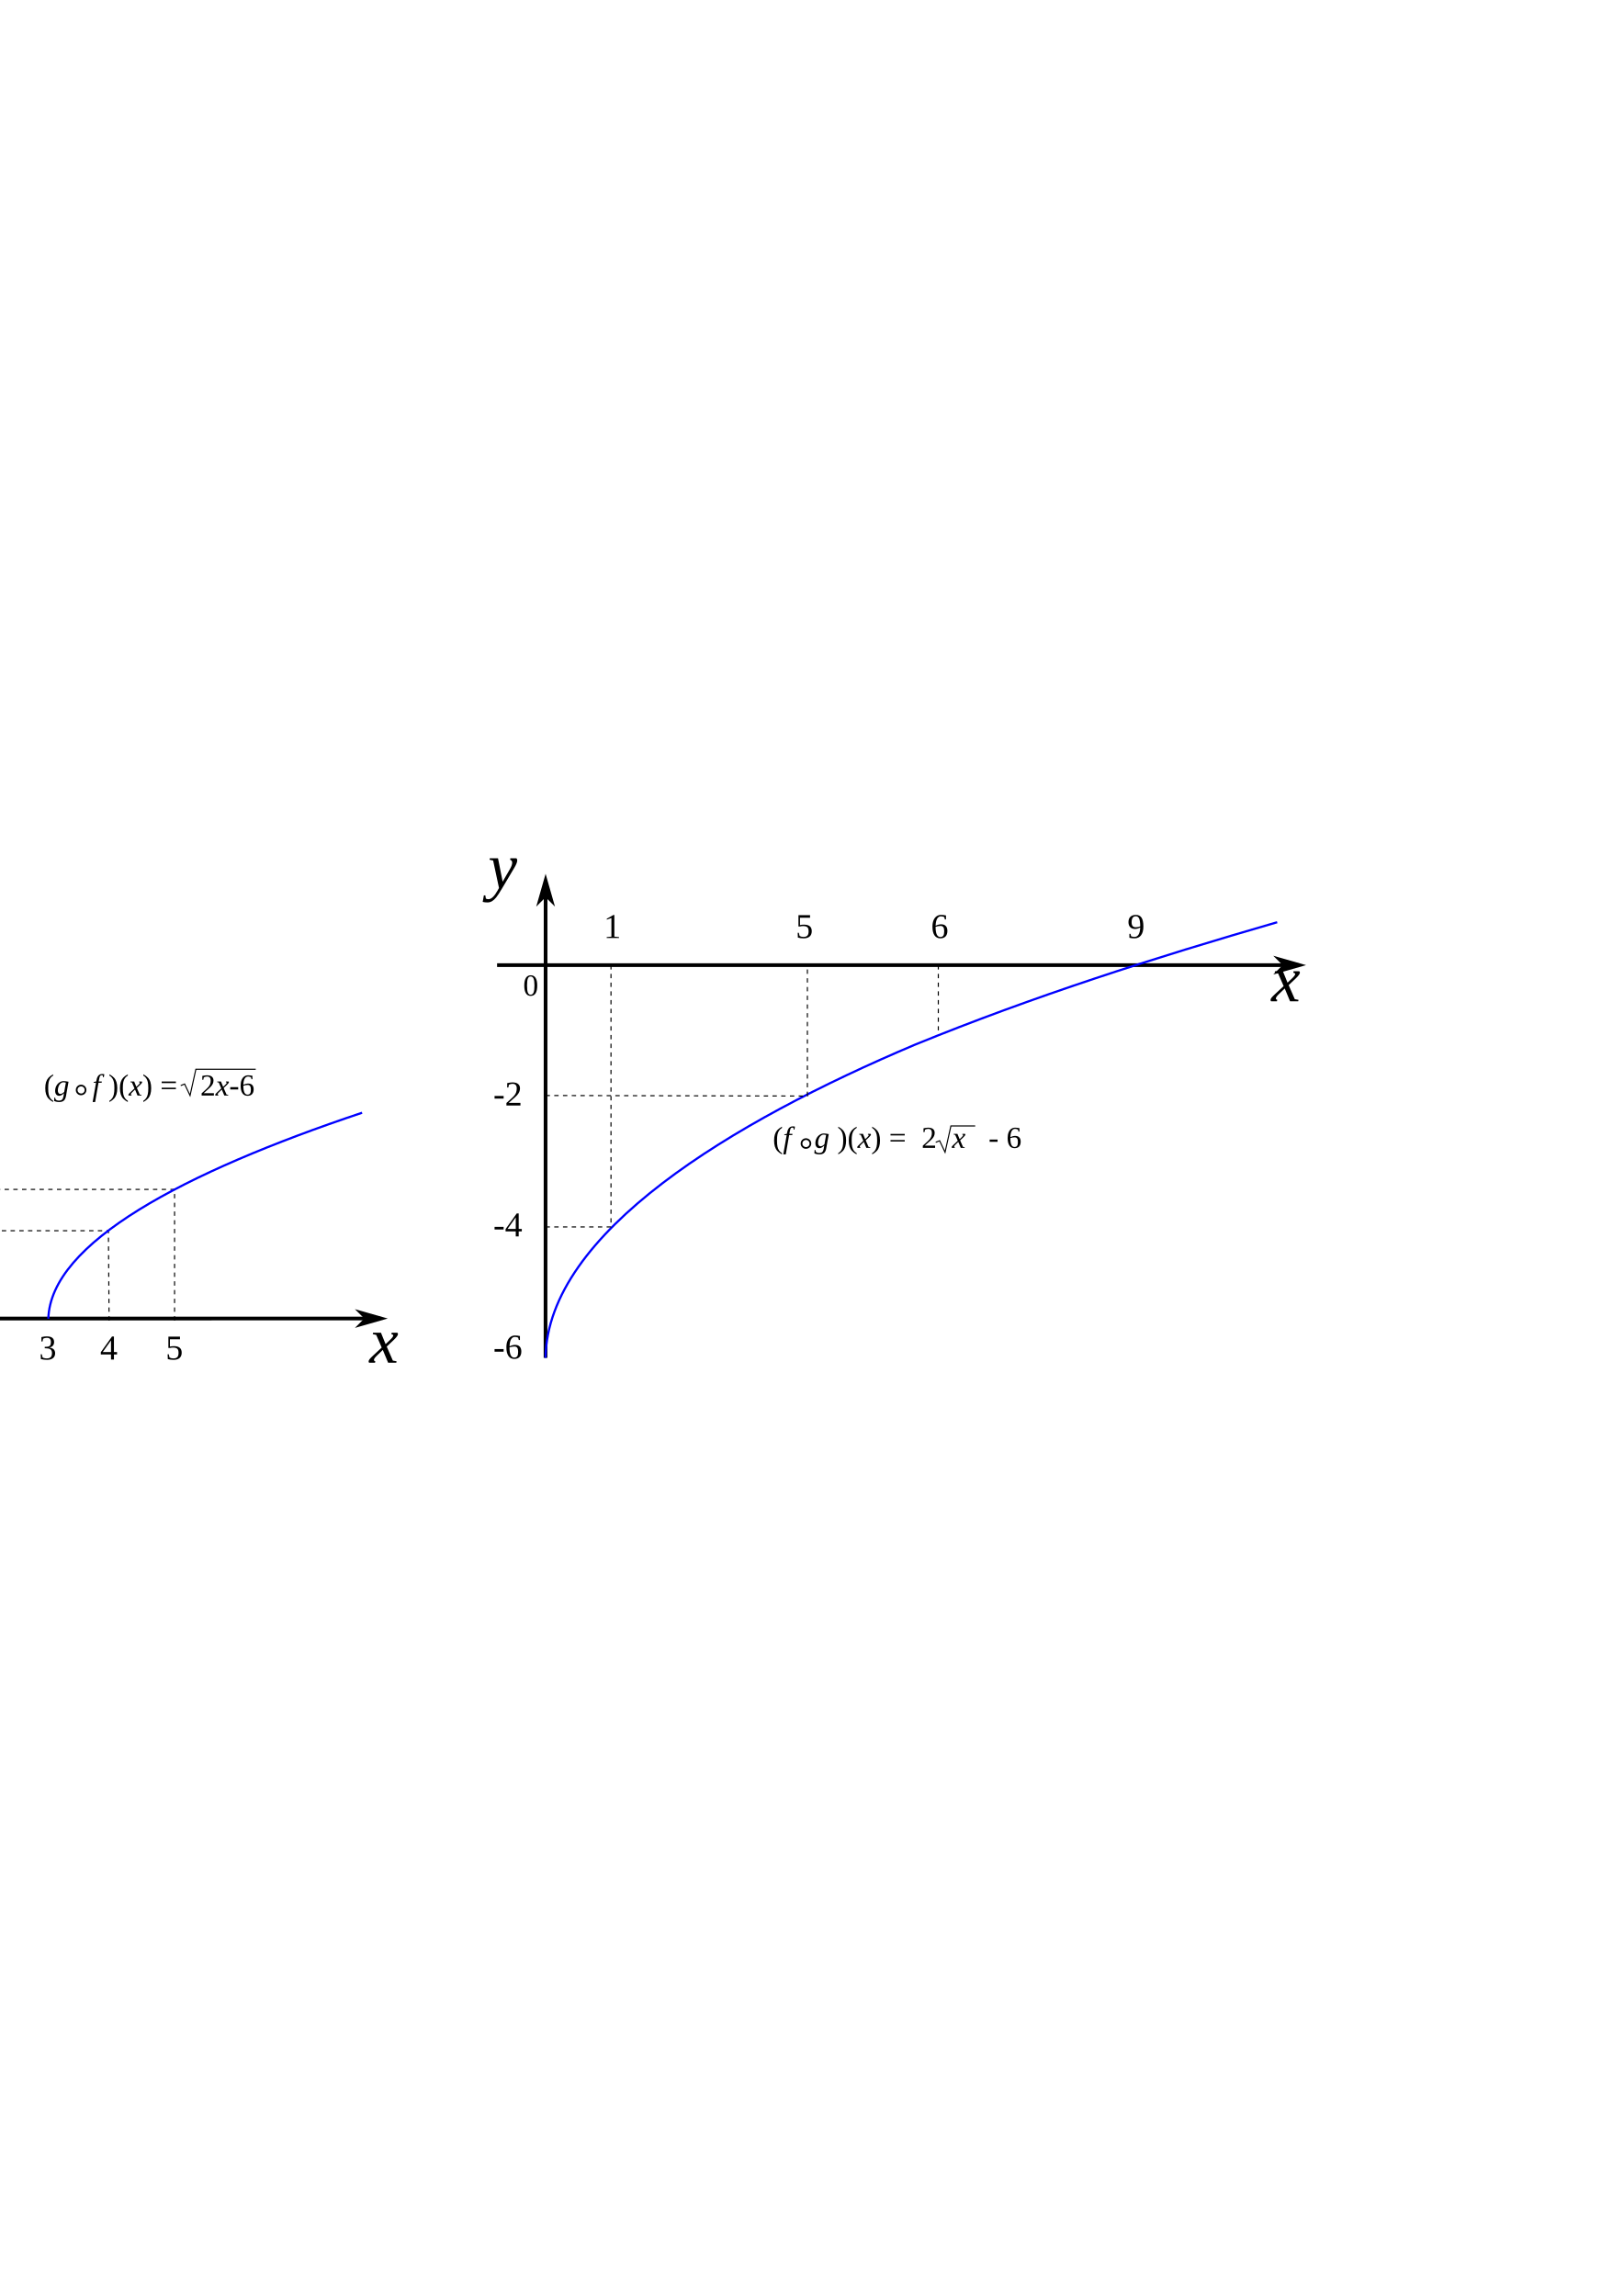
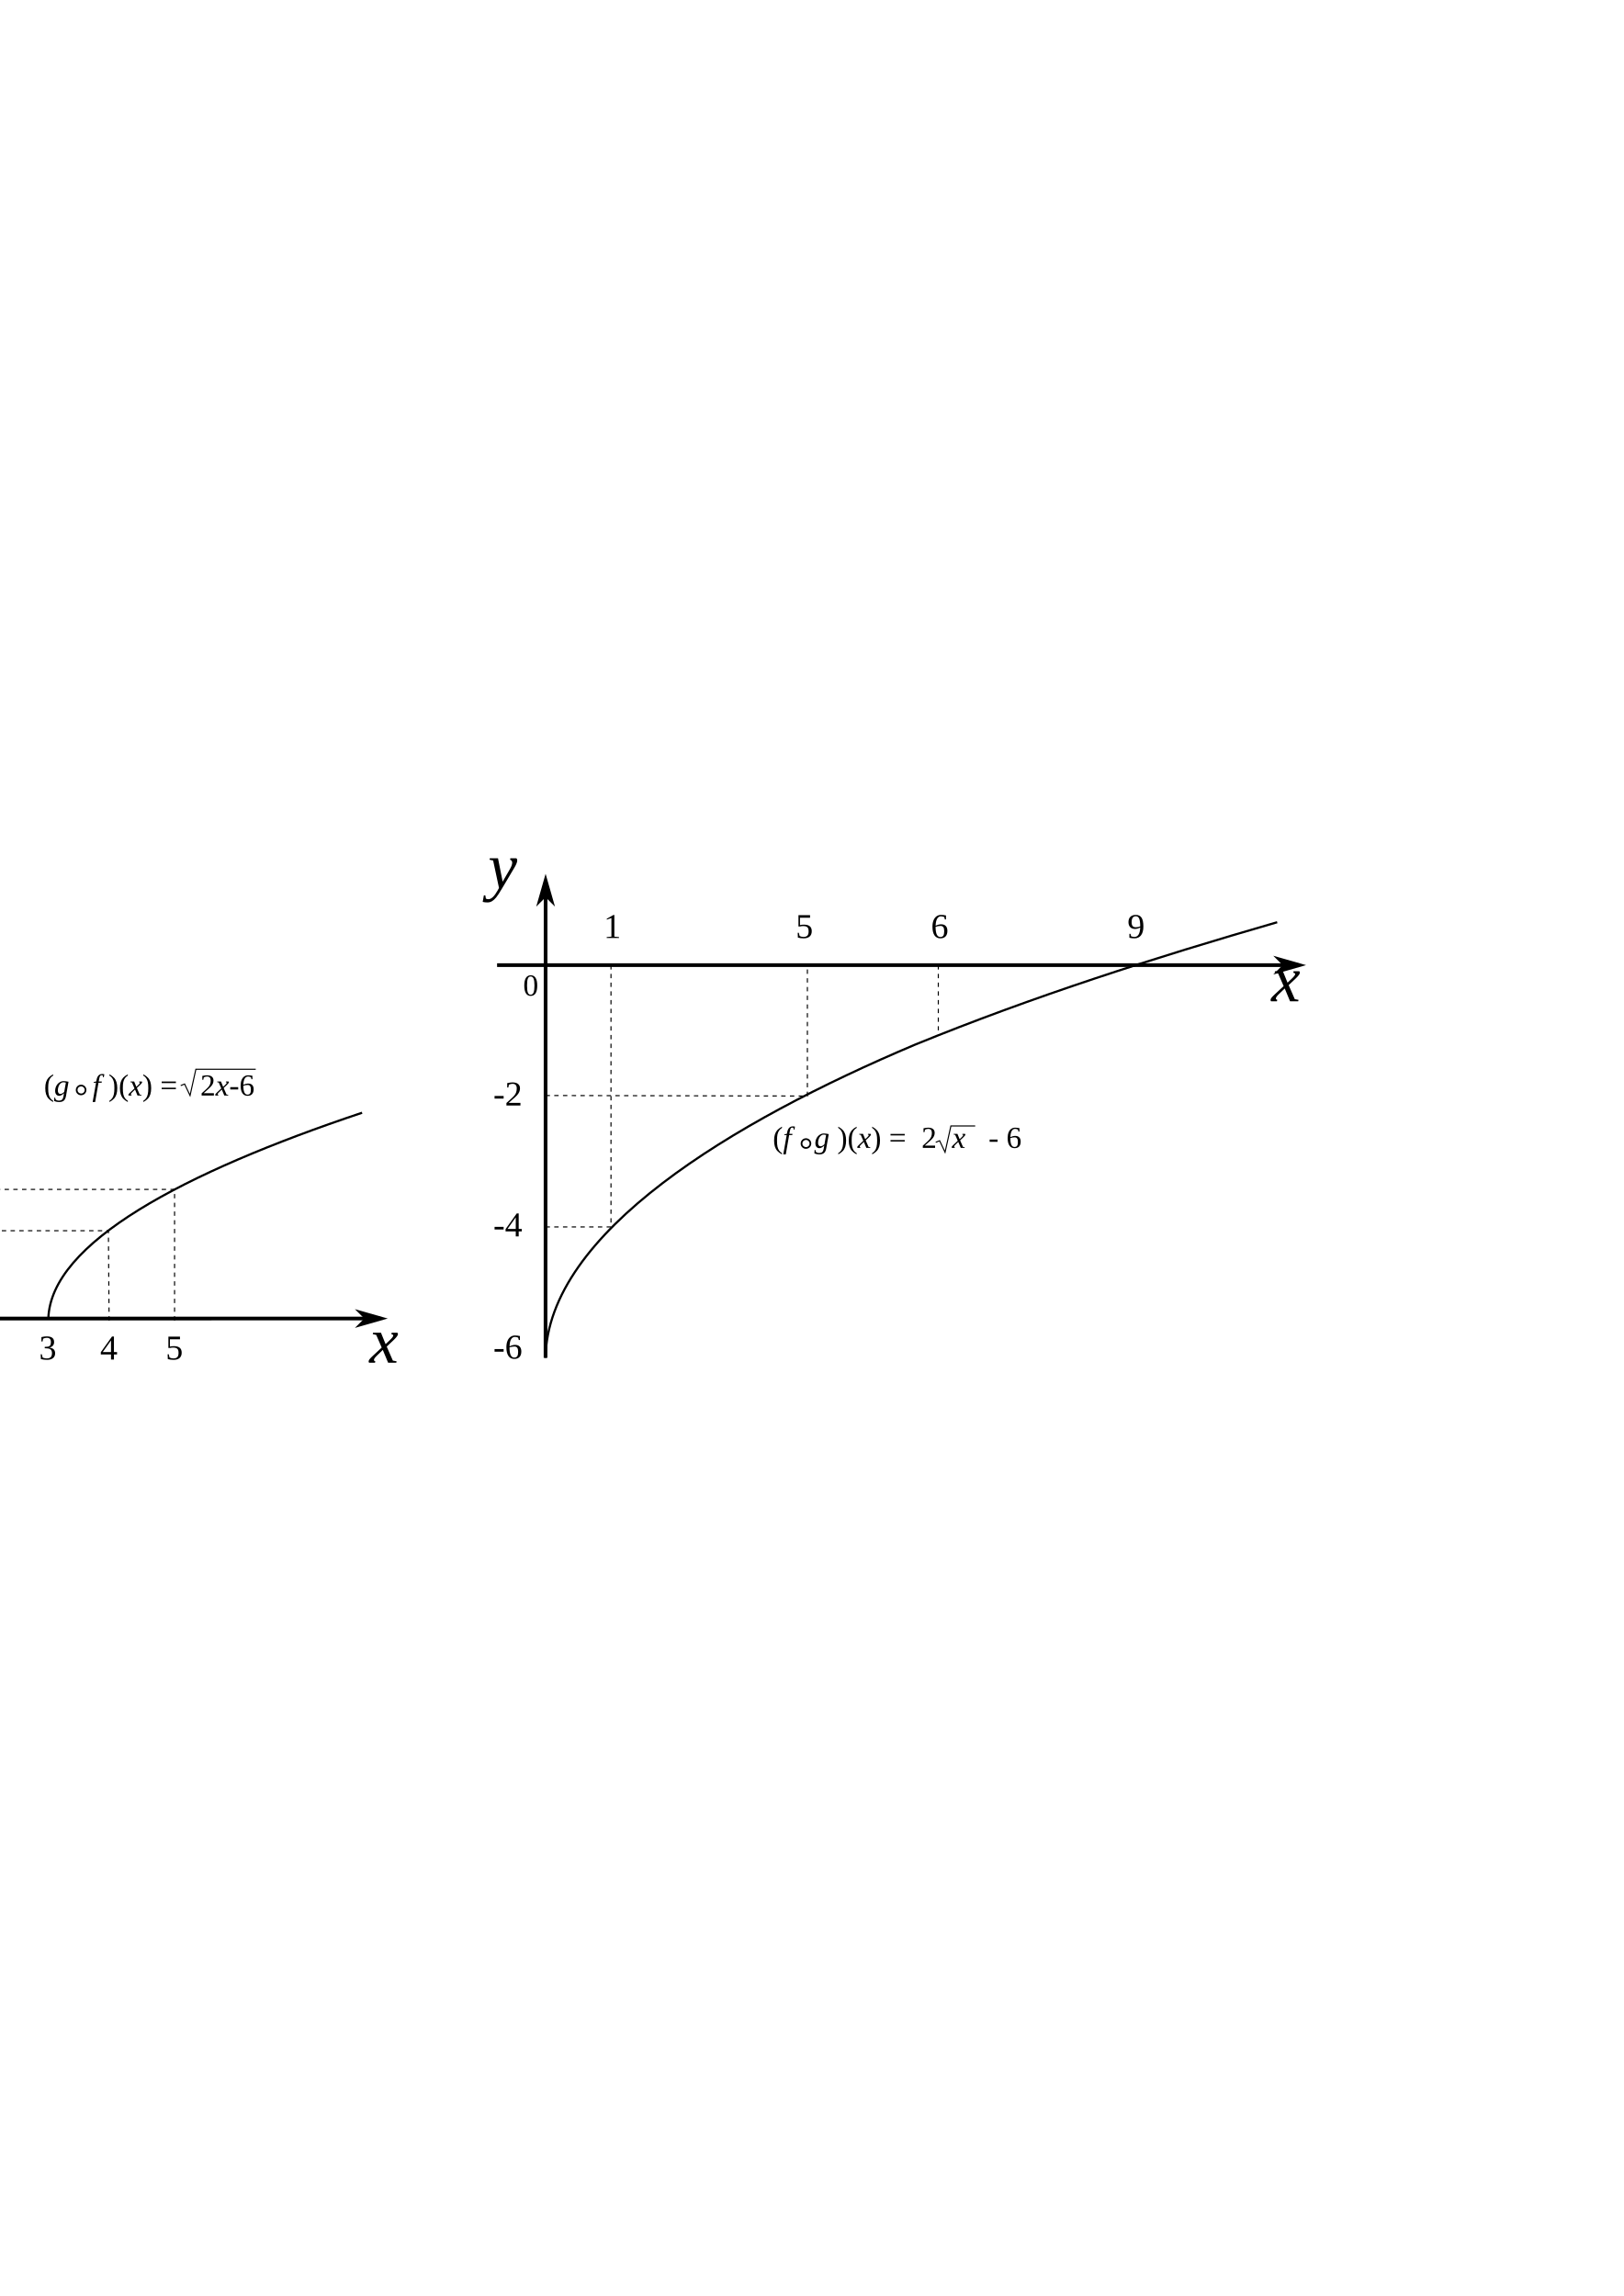
<svg xmlns="http://www.w3.org/2000/svg" width="744.094" height="1052.362" id="svg4663" version="1.1">
  <defs id="defs4665">
    <marker orient="auto" refY="0.0" refX="0.0" id="StopL" style="overflow:visible">
      <path id="path5662" d="M 0.0,5.65 L 0.0,-5.65" style="fill:none;fill-opacity:0.75;fill-rule:evenodd;stroke:#000000;stroke-width:1.0pt" transform="scale(0.8)" />
    </marker>
    <marker orient="auto" refY="0" refX="0" id="Arrow1Mend" style="overflow:visible">
      <path id="path5271" d="M 0,0 5,-5 -12.5,0 5,5 0,0 z" style="fill-rule:evenodd;stroke:#000000;stroke-width:1pt;marker-start:none" transform="matrix(-0.4,0,0,-0.4,-4,0)" />
    </marker>
    <marker orient="auto" refY="0" refX="0" id="marker4615" style="overflow:visible">
      <path id="path4617" d="M 0,0 5,-5 -12.5,0 5,5 0,0 z" style="fill-rule:evenodd;stroke:#000000;stroke-width:1pt;marker-start:none" transform="matrix(-0.4,0,0,-0.4,-4,0)" />
    </marker>
    <marker orient="auto" refY="0" refX="0" id="StopL-4" style="overflow:visible">
      <path id="path5662-0" d="M 0,5.65 0,-5.65" style="fill:none;stroke:#000000;stroke-width:1pt" transform="scale(0.8,0.8)" />
    </marker>
    <marker orient="auto" refY="0" refX="0" id="marker5061" style="overflow:visible">
      <path id="path5063" d="M 0,5.65 0,-5.65" style="fill:none;stroke:#000000;stroke-width:1pt" transform="scale(0.8,0.8)" />
    </marker>
    <marker orient="auto" refY="0" refX="0" id="Arrow1Mend-9" style="overflow:visible">
      <path id="path5271-4" d="M 0,0 5,-5 -12.5,0 5,5 0,0 z" style="fill-rule:evenodd;stroke:#000000;stroke-width:1pt;marker-start:none" transform="matrix(-0.4,0,0,-0.4,-4,0)" />
    </marker>
    <marker orient="auto" refY="0" refX="0" id="marker5067" style="overflow:visible">
      <path id="path5069" d="M 0,0 5,-5 -12.5,0 5,5 0,0 z" style="fill-rule:evenodd;stroke:#000000;stroke-width:1pt;marker-start:none" transform="matrix(-0.4,0,0,-0.4,-4,0)" />
    </marker>
  </defs>
  <g id="layer1">
    <g transform="translate(-376.7032,-244.325)" id="g4489">
      <path style="fill:none;stroke:#000000;stroke-width:1.694;stroke-linecap:butt;stroke-linejoin:miter;stroke-miterlimit:4;stroke-opacity:1;stroke-dasharray:none;marker-end:url(#Arrow1Mend)" d="m 604.5,686.687 367.408,0" id="path5727" />
      <text xml:space="preserve" style="font-size:30px;font-style:italic;font-variant:normal;font-weight:normal;font-stretch:normal;text-indent:0;text-align:start;text-decoration:none;line-height:125%;letter-spacing:0px;word-spacing:0px;text-transform:none;direction:ltr;block-progression:tb;writing-mode:lr-tb;text-anchor:start;baseline-shift:baseline;color:#000000;fill:#000000;fill-opacity:1;fill-rule:nonzero;stroke:none;stroke-width:1px;marker:none;visibility:visible;display:inline;overflow:visible;enable-background:accumulate;font-family:Times New Roman;-inkscape-font-specification:'Times New Roman, Italic'" x="959.317" y="703.253" id="text5729">
        <tspan id="tspan5731" x="959.317" y="703.253">x</tspan>
      </text>
      <text xml:space="preserve" style="font-size:30px;font-style:italic;font-variant:normal;font-weight:normal;font-stretch:normal;text-indent:0;text-align:start;text-decoration:none;line-height:125%;letter-spacing:0px;word-spacing:0px;text-transform:none;direction:ltr;block-progression:tb;writing-mode:lr-tb;text-anchor:start;baseline-shift:baseline;color:#000000;fill:#000000;fill-opacity:1;fill-rule:nonzero;stroke:none;stroke-width:1px;marker:none;visibility:visible;display:inline;overflow:visible;enable-background:accumulate;font-family:Times New Roman;-inkscape-font-specification:'Times New Roman, Italic'" x="600.412" y="651.488" id="text5733">
        <tspan id="tspan5735" x="600.412" y="651.488">y</tspan>
      </text>
      <path id="path5741" d="m 626.703,866.687 0.035,-218.522" style="fill:none;stroke:#000000;stroke-width:1.694;stroke-linecap:butt;stroke-linejoin:miter;stroke-miterlimit:4;stroke-opacity:1;stroke-dasharray:none;marker-end:url(#Arrow1Mend)" />
      <text xml:space="preserve" style="font-size:14px;font-style:normal;font-variant:normal;font-weight:normal;font-stretch:normal;text-indent:0;text-align:start;text-decoration:none;line-height:125%;letter-spacing:0px;word-spacing:0px;text-transform:none;direction:ltr;block-progression:tb;writing-mode:lr-tb;text-anchor:start;baseline-shift:baseline;color:#000000;fill:#000000;fill-opacity:1;fill-rule:nonzero;stroke:none;stroke-width:1px;marker:none;visibility:visible;display:inline;overflow:visible;enable-background:accumulate;font-family:Times New Roman;-inkscape-font-specification:'Times New Roman,'" x="616.434" y="700.651" id="text5440">
        <tspan id="tspan5442" x="616.434" y="700.651">0</tspan>
      </text>
-       <path id="path10410" d="m 626.703,866.687 c 0.916,-57.415 85.482,-108.091 169.156,-143.477 54.417,-22.24 109.846,-39.903 166.139,-56.189" style="fill:none;stroke:#0000ff;stroke-width:1;stroke-linecap:butt;stroke-linejoin:miter;stroke-miterlimit:4;stroke-opacity:1;stroke-dasharray:none" />
+       <path id="path10410" d="m 626.703,866.687 c 0.916,-57.415 85.482,-108.091 169.156,-143.477 54.417,-22.24 109.846,-39.903 166.139,-56.189" style="fill:none;stroke:#000000;stroke-width:1;stroke-linecap:butt;stroke-linejoin:miter;stroke-miterlimit:4;stroke-opacity:1;stroke-dasharray:none" />
      <path style="fill:none;stroke:#000000;stroke-width:0.5;stroke-linecap:butt;stroke-linejoin:miter;stroke-miterlimit:4;stroke-opacity:1;stroke-dasharray:2, 2;stroke-dashoffset:0" d="m 626.703,806.687 30,0 0,-120 0,0" id="path10976" />
      <path style="fill:none;stroke:#000000;stroke-width:0.5;stroke-linecap:butt;stroke-linejoin:miter;stroke-miterlimit:4;stroke-opacity:1;stroke-dasharray:2, 2;stroke-dashoffset:0" d="m 626.703,746.447 120,0.24 0,-60 0,0" id="path10978" />
      <path style="fill:none;stroke:#000000;stroke-width:0.5;stroke-linecap:butt;stroke-linejoin:miter;stroke-miterlimit:4;stroke-opacity:1;stroke-dasharray:2, 2;stroke-dashoffset:0" d="m 806.703,686.687 0,29.898" id="path10980" />
      <text xml:space="preserve" style="font-size:16px;font-style:normal;font-variant:normal;font-weight:normal;font-stretch:normal;text-indent:0;text-align:start;text-decoration:none;line-height:125%;letter-spacing:0px;word-spacing:0px;text-transform:none;direction:ltr;block-progression:tb;writing-mode:lr-tb;text-anchor:start;baseline-shift:baseline;color:#000000;fill:#000000;fill-opacity:1;fill-rule:nonzero;stroke:none;stroke-width:1px;marker:none;visibility:visible;display:inline;overflow:visible;enable-background:accumulate;font-family:Times New Roman;-inkscape-font-specification:'Times New Roman,'" x="602.75" y="811.031" id="text11019">
        <tspan id="tspan11021" x="602.75" y="811.031">-4</tspan>
      </text>
      <text id="text11023" y="867.031" x="602.75" style="font-size:16px;font-style:normal;font-variant:normal;font-weight:normal;font-stretch:normal;text-indent:0;text-align:start;text-decoration:none;line-height:125%;letter-spacing:0px;word-spacing:0px;text-transform:none;direction:ltr;block-progression:tb;writing-mode:lr-tb;text-anchor:start;baseline-shift:baseline;color:#000000;fill:#000000;fill-opacity:1;fill-rule:nonzero;stroke:none;stroke-width:1px;marker:none;visibility:visible;display:inline;overflow:visible;enable-background:accumulate;font-family:Times New Roman;-inkscape-font-specification:'Times New Roman,'" xml:space="preserve">
        <tspan y="867.031" x="602.75" id="tspan11025">-6</tspan>
      </text>
      <text id="text11027" y="751.031" x="602.75" style="font-size:16px;font-style:normal;font-variant:normal;font-weight:normal;font-stretch:normal;text-indent:0;text-align:start;text-decoration:none;line-height:125%;letter-spacing:0px;word-spacing:0px;text-transform:none;direction:ltr;block-progression:tb;writing-mode:lr-tb;text-anchor:start;baseline-shift:baseline;color:#000000;fill:#000000;fill-opacity:1;fill-rule:nonzero;stroke:none;stroke-width:1px;marker:none;visibility:visible;display:inline;overflow:visible;enable-background:accumulate;font-family:Times New Roman;-inkscape-font-specification:'Times New Roman,'" xml:space="preserve">
        <tspan y="751.031" x="602.75" id="tspan11029">-2</tspan>
      </text>
      <text xml:space="preserve" style="font-size:16px;font-style:normal;font-variant:normal;font-weight:normal;font-stretch:normal;text-indent:0;text-align:start;text-decoration:none;line-height:125%;letter-spacing:0px;word-spacing:0px;text-transform:none;direction:ltr;block-progression:tb;writing-mode:lr-tb;text-anchor:start;baseline-shift:baseline;color:#000000;fill:#000000;fill-opacity:1;fill-rule:nonzero;stroke:none;stroke-width:1px;marker:none;visibility:visible;display:inline;overflow:visible;enable-background:accumulate;font-family:Times New Roman;-inkscape-font-specification:'Times New Roman,'" x="653.331" y="674.255" id="text11031">
        <tspan id="tspan11033" x="653.331" y="674.255">1</tspan>
      </text>
      <text id="text11035" y="674.255" x="741.331" style="font-size:16px;font-style:normal;font-variant:normal;font-weight:normal;font-stretch:normal;text-indent:0;text-align:start;text-decoration:none;line-height:125%;letter-spacing:0px;word-spacing:0px;text-transform:none;direction:ltr;block-progression:tb;writing-mode:lr-tb;text-anchor:start;baseline-shift:baseline;color:#000000;fill:#000000;fill-opacity:1;fill-rule:nonzero;stroke:none;stroke-width:1px;marker:none;visibility:visible;display:inline;overflow:visible;enable-background:accumulate;font-family:Times New Roman;-inkscape-font-specification:'Times New Roman,'" xml:space="preserve">
        <tspan y="674.255" x="741.331" id="tspan11037">5</tspan>
      </text>
      <text xml:space="preserve" style="font-size:16px;font-style:normal;font-variant:normal;font-weight:normal;font-stretch:normal;text-indent:0;text-align:start;text-decoration:none;line-height:125%;letter-spacing:0px;word-spacing:0px;text-transform:none;direction:ltr;block-progression:tb;writing-mode:lr-tb;text-anchor:start;baseline-shift:baseline;color:#000000;fill:#000000;fill-opacity:1;fill-rule:nonzero;stroke:none;stroke-width:1px;marker:none;visibility:visible;display:inline;overflow:visible;enable-background:accumulate;font-family:Times New Roman;-inkscape-font-specification:'Times New Roman,'" x="803.331" y="674.255" id="text11039">
        <tspan id="tspan11041" x="803.331" y="674.255">6</tspan>
      </text>
      <text id="text11043" y="674.255" x="893.331" style="font-size:16px;font-style:normal;font-variant:normal;font-weight:normal;font-stretch:normal;text-indent:0;text-align:start;text-decoration:none;line-height:125%;letter-spacing:0px;word-spacing:0px;text-transform:none;direction:ltr;block-progression:tb;writing-mode:lr-tb;text-anchor:start;baseline-shift:baseline;color:#000000;fill:#000000;fill-opacity:1;fill-rule:nonzero;stroke:none;stroke-width:1px;marker:none;visibility:visible;display:inline;overflow:visible;enable-background:accumulate;font-family:Times New Roman;-inkscape-font-specification:'Times New Roman,'" xml:space="preserve">
        <tspan y="674.255" x="893.331" id="tspan11045">9</tspan>
      </text>
      <g id="g11109">
        <path style="fill:none;stroke:#000000;stroke-width:1.694;stroke-linecap:butt;stroke-linejoin:miter;stroke-miterlimit:4;stroke-opacity:1;stroke-dasharray:none;marker-end:url(#Arrow1Mend)" d="m 292.989,848.687 258.07,-0.023" id="path6123" />
        <text xml:space="preserve" style="font-size:30px;font-style:italic;font-variant:normal;font-weight:normal;font-stretch:normal;text-indent:0;text-align:start;text-decoration:none;line-height:125%;letter-spacing:0px;word-spacing:0px;text-transform:none;direction:ltr;block-progression:tb;writing-mode:lr-tb;text-anchor:start;baseline-shift:baseline;color:#000000;fill:#000000;fill-opacity:1;fill-rule:nonzero;stroke:none;stroke-width:1px;marker:none;visibility:visible;display:inline;overflow:visible;enable-background:accumulate;font-family:Times New Roman;-inkscape-font-specification:'Times New Roman, Italic'" x="545.987" y="868.925" id="text6125">
          <tspan id="tspan6127" x="545.987" y="868.925">x</tspan>
        </text>
        <text xml:space="preserve" style="font-size:14px;font-style:normal;font-variant:normal;font-weight:normal;font-stretch:normal;text-indent:0;text-align:start;text-decoration:none;line-height:125%;letter-spacing:0px;word-spacing:0px;text-transform:none;direction:ltr;block-progression:tb;writing-mode:lr-tb;text-anchor:start;baseline-shift:baseline;color:#000000;fill:#000000;fill-opacity:1;fill-rule:nonzero;stroke:none;stroke-width:1px;marker:none;visibility:visible;display:inline;overflow:visible;enable-background:accumulate;font-family:Times New Roman;-inkscape-font-specification:'Times New Roman,'" x="396.844" y="746.447" id="text5404">
          <tspan id="tspan5406" x="396.844" y="746.447">(<tspan style="font-style:italic;-inkscape-font-specification:'Times New Roman, Italic'" id="tspan5408">g   f <tspan id="tspan11047" style="font-style:normal;-inkscape-font-specification:'Times New Roman,'">)(</tspan>x</tspan>) =   2<tspan id="tspan11051" style="font-style:italic;-inkscape-font-specification:'Times New Roman, Italic'">x</tspan>-6</tspan>
        </text>
        <text xml:space="preserve" style="font-size:30px;font-style:italic;font-variant:normal;font-weight:normal;font-stretch:normal;text-indent:0;text-align:start;text-decoration:none;line-height:125%;letter-spacing:0px;word-spacing:0px;text-transform:none;direction:ltr;block-progression:tb;writing-mode:lr-tb;text-anchor:start;baseline-shift:baseline;color:#000000;fill:#000000;fill-opacity:1;fill-rule:nonzero;stroke:none;stroke-width:1px;marker:none;visibility:visible;display:inline;overflow:visible;enable-background:accumulate;font-family:Times New Roman;-inkscape-font-specification:'Times New Roman, Italic'" x="280.412" y="651.488" id="text10412">
          <tspan id="tspan10414" x="280.412" y="651.488">y</tspan>
        </text>
        <path id="path10416" d="m 306.703,866.687 0.035,-218.522" style="fill:none;stroke:#000000;stroke-width:1.694;stroke-linecap:butt;stroke-linejoin:miter;stroke-miterlimit:4;stroke-opacity:1;stroke-dasharray:none;marker-end:url(#Arrow1Mend)" />
        <path id="path10970" d="m 456.703,849.587 0,-60.102 -150,0 0,0" style="fill:none;stroke:#000000;stroke-width:0.5;stroke-linecap:butt;stroke-linejoin:miter;stroke-opacity:1;stroke-miterlimit:4;stroke-dasharray:2,2;stroke-dashoffset:0" />
        <path id="path10972" d="m 426.703,849.587 -0.324,-41.161 -119.676,0" style="fill:none;stroke:#000000;stroke-width:0.5;stroke-linecap:butt;stroke-linejoin:miter;stroke-opacity:1;stroke-miterlimit:4;stroke-dasharray:2,2;stroke-dashoffset:0" />
-         <path style="fill:none;stroke:#0000ff;stroke-width:1;stroke-linecap:butt;stroke-linejoin:miter;stroke-miterlimit:4;stroke-opacity:1;stroke-dasharray:none" d="m 398.852,848.763 c 1.017,-34.831 61.977,-67.024 143.785,-94.418" id="path10418" />
+         <path style="fill:none;stroke:#000000;stroke-width:1;stroke-linecap:butt;stroke-linejoin:miter;stroke-miterlimit:4;stroke-opacity:1;stroke-dasharray:none" d="m 398.852,848.763 c 1.017,-34.831 61.977,-67.024 143.785,-94.418" id="path10418" />
        <text id="text10982" y="867.448" x="394.589" style="font-size:16px;font-style:normal;font-variant:normal;font-weight:normal;font-stretch:normal;text-indent:0;text-align:start;text-decoration:none;line-height:125%;letter-spacing:0px;word-spacing:0px;text-transform:none;direction:ltr;block-progression:tb;writing-mode:lr-tb;text-anchor:start;baseline-shift:baseline;color:#000000;fill:#000000;fill-opacity:1;fill-rule:nonzero;stroke:none;stroke-width:1px;marker:none;visibility:visible;display:inline;overflow:visible;enable-background:accumulate;font-family:Times New Roman;-inkscape-font-specification:'Times New Roman,'" xml:space="preserve">
          <tspan y="867.448" x="394.589" id="tspan10984">3</tspan>
        </text>
        <text xml:space="preserve" style="font-size:16px;font-style:normal;font-variant:normal;font-weight:normal;font-stretch:normal;text-indent:0;text-align:start;text-decoration:none;line-height:125%;letter-spacing:0px;word-spacing:0px;text-transform:none;direction:ltr;block-progression:tb;writing-mode:lr-tb;text-anchor:start;baseline-shift:baseline;color:#000000;fill:#000000;fill-opacity:1;fill-rule:nonzero;stroke:none;stroke-width:1px;marker:none;visibility:visible;display:inline;overflow:visible;enable-background:accumulate;font-family:Times New Roman;-inkscape-font-specification:'Times New Roman,'" x="452.589" y="867.448" id="text10986">
          <tspan id="tspan10988" x="452.589" y="867.448">5</tspan>
        </text>
        <text id="text10990" y="867.448" x="422.589" style="font-size:16px;font-style:normal;font-variant:normal;font-weight:normal;font-stretch:normal;text-indent:0;text-align:start;text-decoration:none;line-height:125%;letter-spacing:0px;word-spacing:0px;text-transform:none;direction:ltr;block-progression:tb;writing-mode:lr-tb;text-anchor:start;baseline-shift:baseline;color:#000000;fill:#000000;fill-opacity:1;fill-rule:nonzero;stroke:none;stroke-width:1px;marker:none;visibility:visible;display:inline;overflow:visible;enable-background:accumulate;font-family:Times New Roman;-inkscape-font-specification:'Times New Roman,'" xml:space="preserve">
          <tspan y="867.448" x="422.589" id="tspan10992">4</tspan>
        </text>
        <text xml:space="preserve" style="font-size:14px;font-style:normal;font-variant:normal;font-weight:normal;font-stretch:normal;text-indent:0;text-align:start;text-decoration:none;line-height:125%;letter-spacing:0px;word-spacing:0px;text-transform:none;direction:ltr;block-progression:tb;writing-mode:lr-tb;text-anchor:start;baseline-shift:baseline;color:#000000;fill:#000000;fill-opacity:1;fill-rule:nonzero;stroke:none;stroke-width:1px;marker:none;visibility:visible;display:inline;overflow:visible;enable-background:accumulate;font-family:Times New Roman;-inkscape-font-specification:'Times New Roman,'" x="294.518" y="864.963" id="text10994">
          <tspan id="tspan10996" x="294.518" y="864.963">0</tspan>
        </text>
        <text id="text11053" y="752.123" x="410.676" style="font-size:16px;font-style:normal;font-variant:normal;font-weight:normal;font-stretch:normal;text-indent:0;text-align:start;text-decoration:none;line-height:125%;letter-spacing:0px;word-spacing:0px;text-transform:none;direction:ltr;block-progression:tb;writing-mode:lr-tb;text-anchor:start;baseline-shift:baseline;color:#000000;fill:#000000;fill-opacity:1;fill-rule:nonzero;stroke:none;stroke-width:1px;marker:none;visibility:visible;display:inline;overflow:visible;enable-background:accumulate;font-family:Times New Roman;-inkscape-font-specification:'Times New Roman,'" xml:space="preserve">
          <tspan y="752.123" x="410.676" id="tspan11055">°</tspan>
        </text>
        <path transform="translate(376.7032,244.325)" id="path11057" d="m 82.818,497.569 1.781,-0.712 2.493,5.265 2.672,-12.033 27.428,0" style="fill:none;stroke:#000000;stroke-width:0.5;stroke-linecap:butt;stroke-linejoin:miter;stroke-opacity:1;stroke-miterlimit:4;stroke-dasharray:none" />
        <text id="text11136" y="770.447" x="730.844" style="font-size:14px;font-style:normal;font-variant:normal;font-weight:normal;font-stretch:normal;text-indent:0;text-align:start;text-decoration:none;line-height:125%;letter-spacing:0px;word-spacing:0px;text-transform:none;direction:ltr;block-progression:tb;writing-mode:lr-tb;text-anchor:start;baseline-shift:baseline;color:#000000;fill:#000000;fill-opacity:1;fill-rule:nonzero;stroke:none;stroke-width:1px;marker:none;visibility:visible;display:inline;overflow:visible;enable-background:accumulate;font-family:Times New Roman;-inkscape-font-specification:'Times New Roman,'" xml:space="preserve">
          <tspan y="770.447" x="730.844" id="tspan11138">(<tspan id="tspan11140" style="font-style:italic;-inkscape-font-specification:'Times New Roman, Italic'">f   g <tspan style="font-style:normal;-inkscape-font-specification:'Times New Roman,'" id="tspan11142">)(</tspan>x</tspan>) =  2  <tspan style="font-style:italic;-inkscape-font-specification:'Times New Roman, Italic'" id="tspan11144">x   </tspan>- 6</tspan>
        </text>
        <path style="fill:none;stroke:#000000;stroke-width:0.5;stroke-linecap:butt;stroke-linejoin:miter;stroke-miterlimit:4;stroke-opacity:1;stroke-dasharray:none" d="m 805.521,767.894 1.781,-0.712 2.493,5.265 2.672,-12.033 11.14,0" id="path11146" />
        <text xml:space="preserve" style="font-size:16px;font-style:normal;font-variant:normal;font-weight:normal;font-stretch:normal;text-indent:0;text-align:start;text-decoration:none;line-height:125%;letter-spacing:0px;word-spacing:0px;text-transform:none;direction:ltr;block-progression:tb;writing-mode:lr-tb;text-anchor:start;baseline-shift:baseline;color:#000000;fill:#000000;fill-opacity:1;fill-rule:nonzero;stroke:none;stroke-width:1px;marker:none;visibility:visible;display:inline;overflow:visible;enable-background:accumulate;font-family:Times New Roman;-inkscape-font-specification:'Times New Roman,'" x="742.861" y="776.676" id="text11148">
          <tspan id="tspan11150" x="742.861" y="776.676">°</tspan>
        </text>
        <path style="fill:none;stroke:#000000;stroke-width:0.5;stroke-linecap:butt;stroke-linejoin:miter;stroke-miterlimit:4;stroke-opacity:1;stroke-dasharray:none" d="m 279.458,812.518 1.781,-0.712 2.493,5.265 2.672,-12.033 11.14,0" id="path11146-2" />
        <text xml:space="preserve" style="font-size:16px;font-style:normal;font-variant:normal;font-weight:normal;font-stretch:normal;text-indent:0;text-align:start;text-decoration:none;line-height:125%;letter-spacing:0px;word-spacing:0px;text-transform:none;direction:ltr;block-progression:tb;writing-mode:lr-tb;text-anchor:start;baseline-shift:baseline;color:#000000;fill:#000000;fill-opacity:1;fill-rule:nonzero;stroke:none;stroke-width:1px;marker:none;visibility:visible;display:inline;overflow:visible;enable-background:accumulate;font-family:Times New Roman;-inkscape-font-specification:'Times New Roman,'" x="287.035" y="817.144" id="text11191">
          <tspan id="tspan11193" x="287.035" y="817.144">2</tspan>
        </text>
        <text id="text11195" y="793.144" x="287.035" style="font-size:16px;font-style:normal;font-variant:normal;font-weight:normal;font-stretch:normal;text-indent:0;text-align:start;text-decoration:none;line-height:125%;letter-spacing:0px;word-spacing:0px;text-transform:none;direction:ltr;block-progression:tb;writing-mode:lr-tb;text-anchor:start;baseline-shift:baseline;color:#000000;fill:#000000;fill-opacity:1;fill-rule:nonzero;stroke:none;stroke-width:1px;marker:none;visibility:visible;display:inline;overflow:visible;enable-background:accumulate;font-family:Times New Roman;-inkscape-font-specification:'Times New Roman,'" xml:space="preserve">
          <tspan y="793.144" x="287.035" id="tspan11197">2</tspan>
        </text>
      </g>
    </g>
  </g>
</svg>
